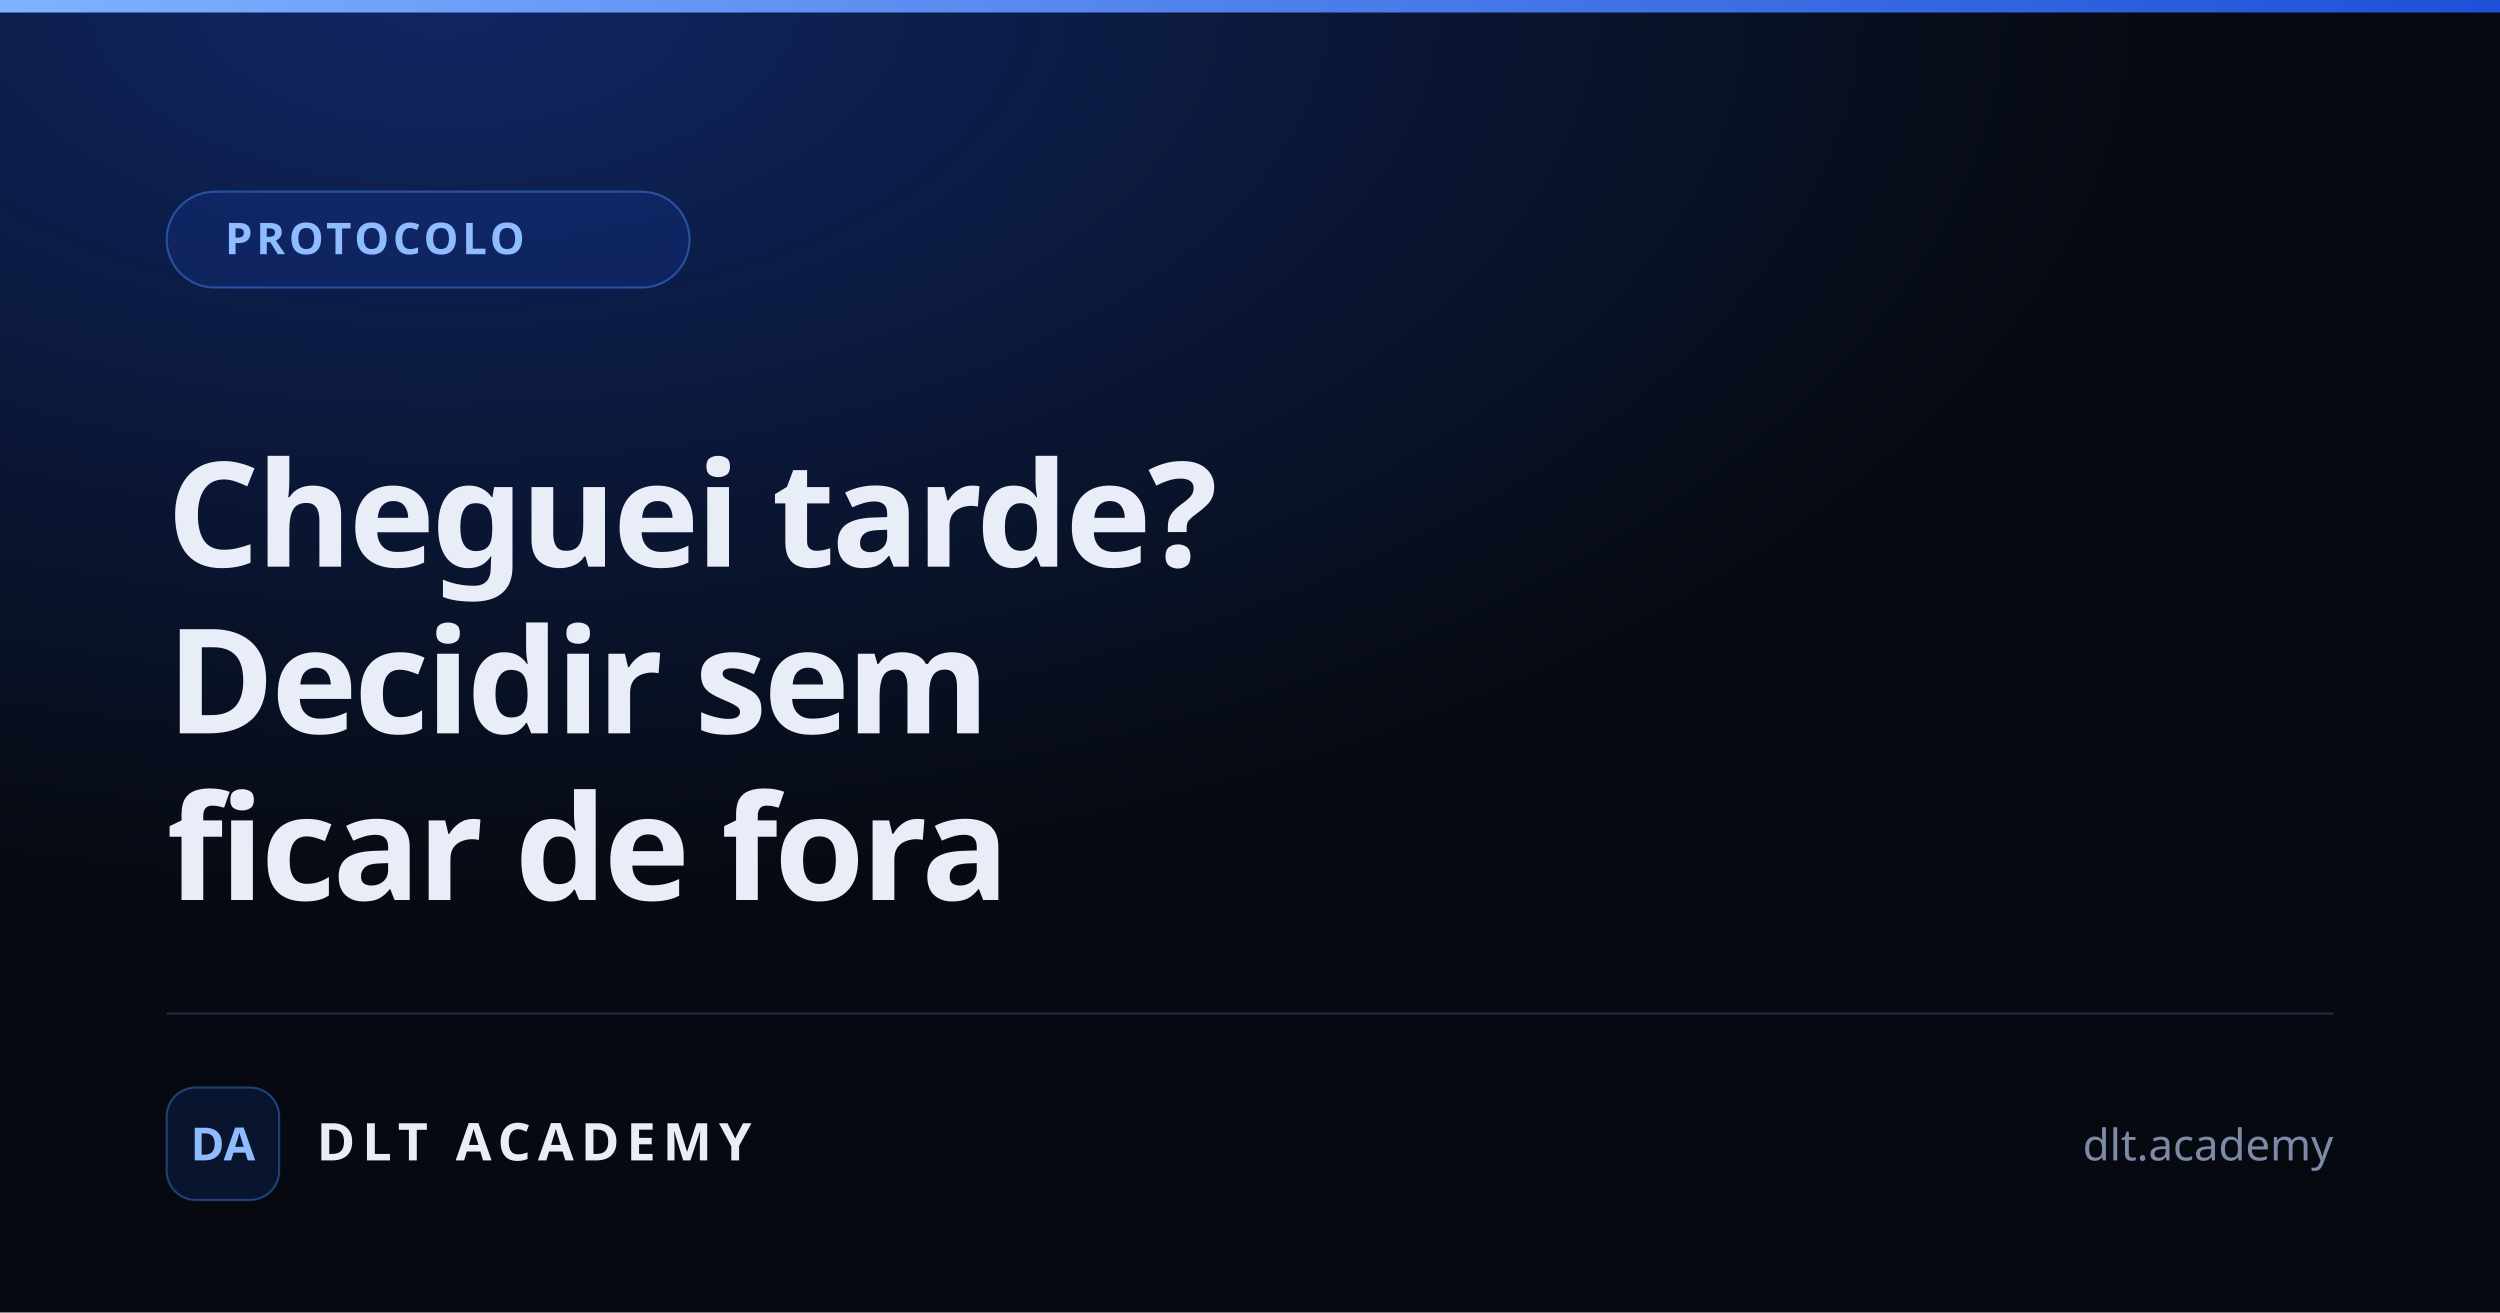
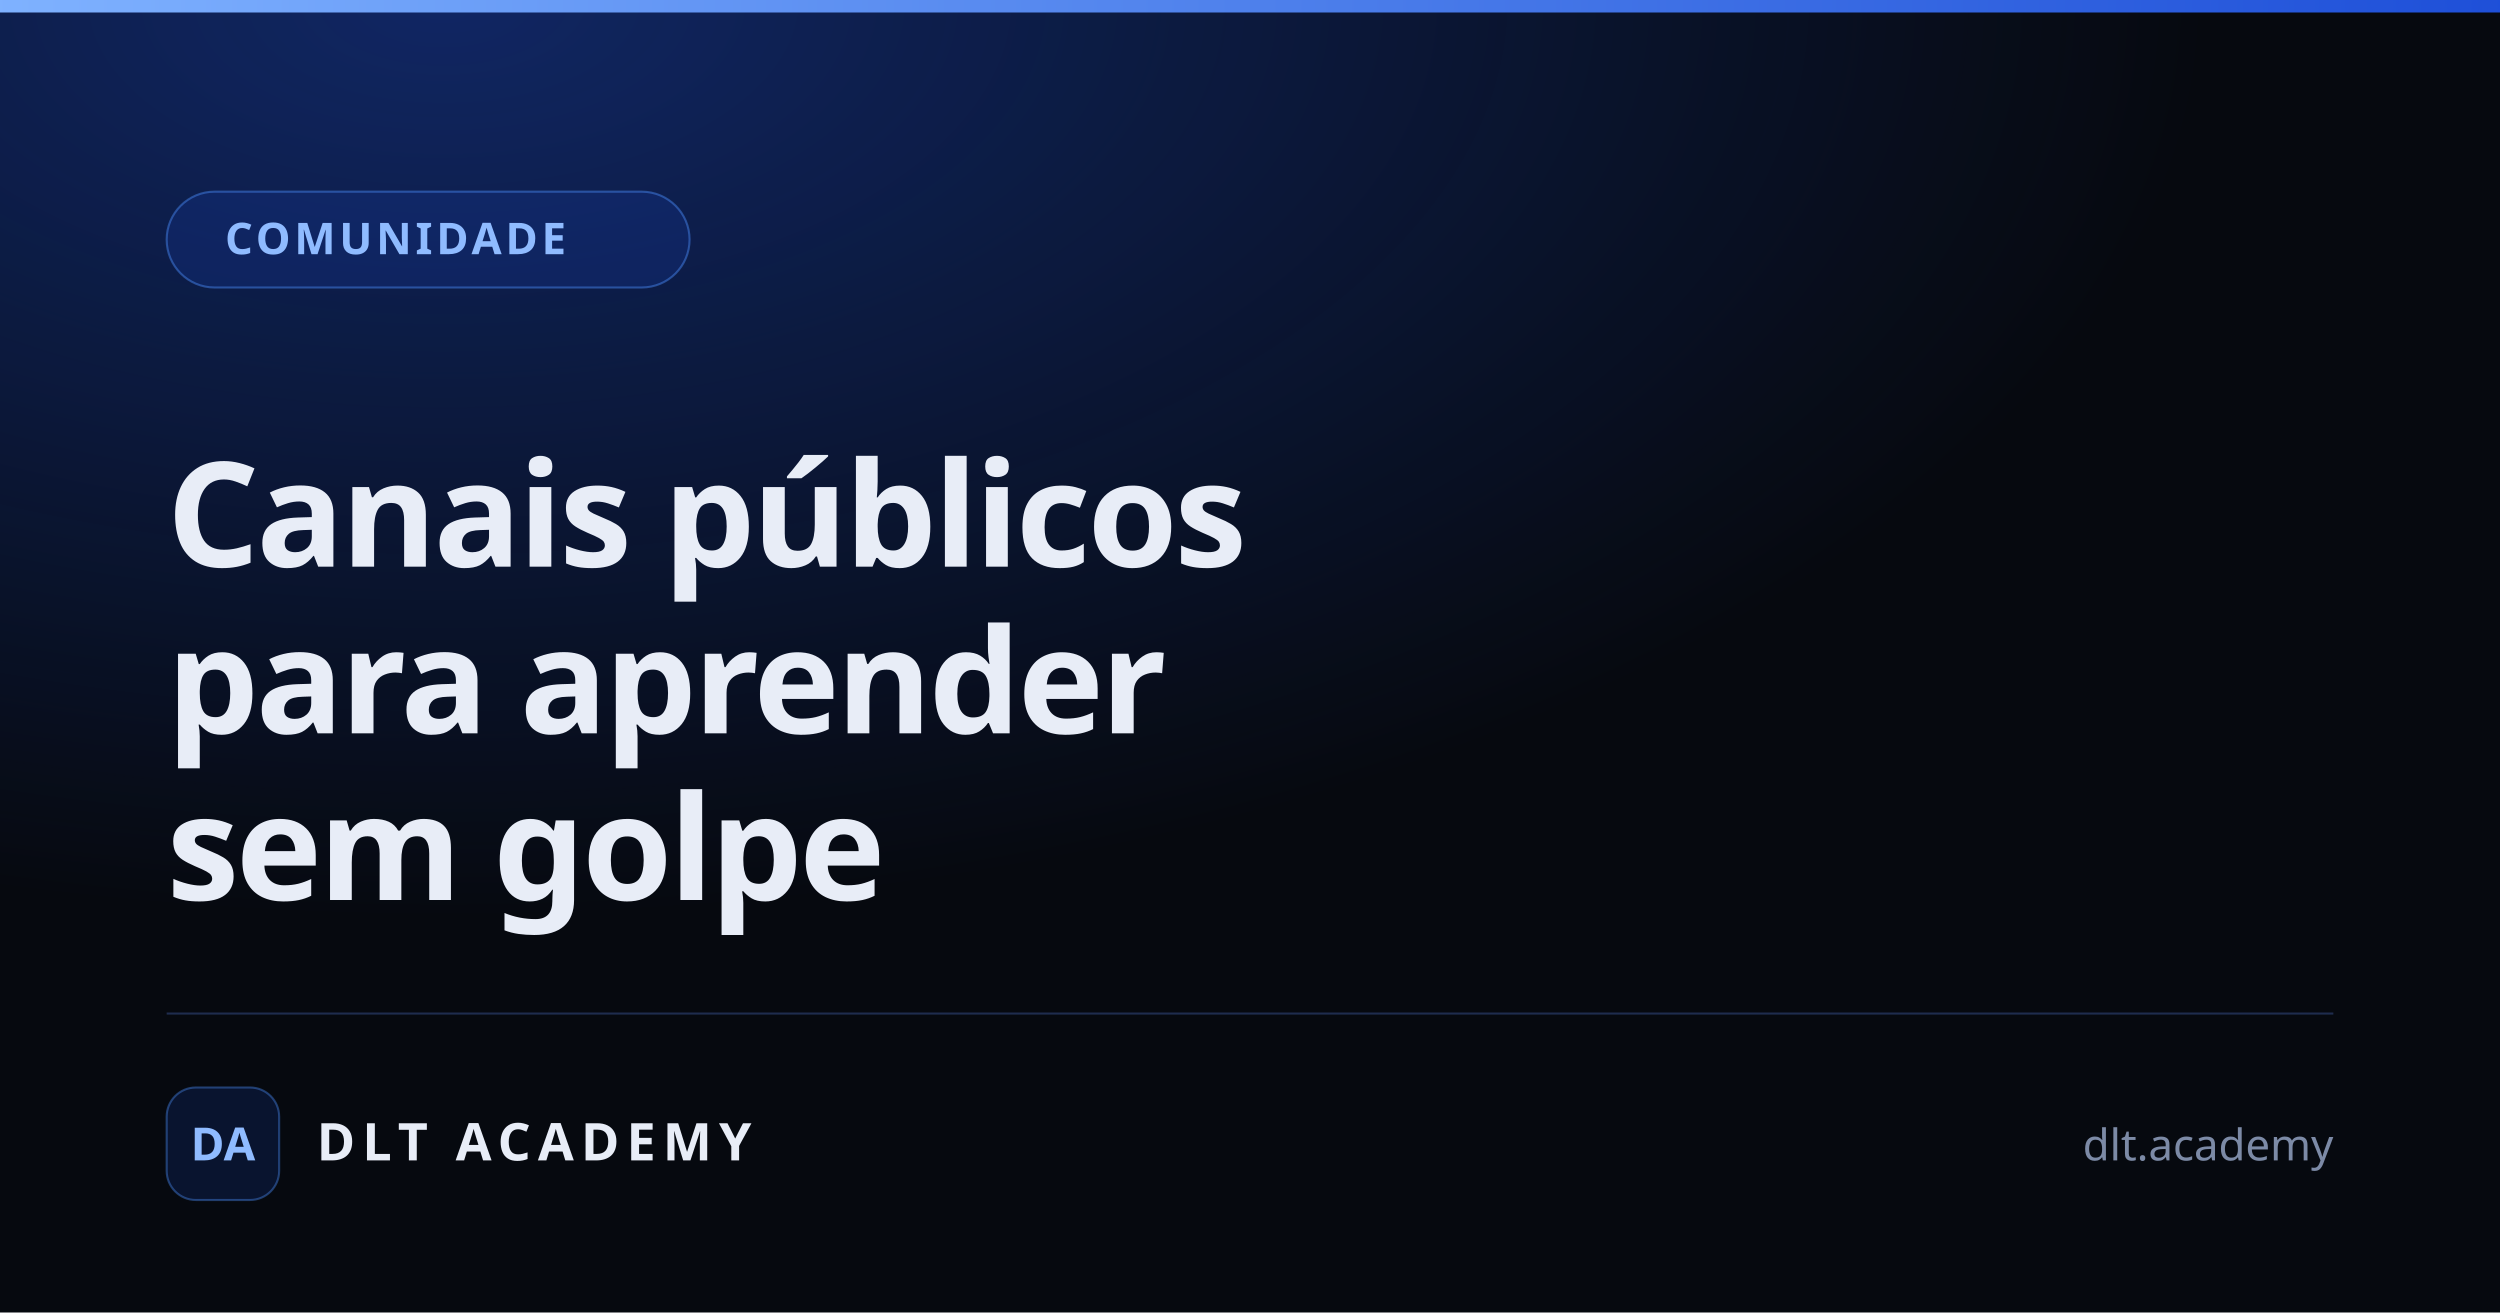
- <svg xmlns="http://www.w3.org/2000/svg" width="1200" height="630" viewBox="0 0 1200 630" role="img" aria-label="Cheguei tarde? Protocolo DLT Academy">
+ <svg xmlns="http://www.w3.org/2000/svg" width="1200" height="630" viewBox="0 0 1200 630" role="img" aria-label="Comunidade DLT Academy">
  <defs>
    <radialGradient id="glow" cx="18%" cy="0%" r="70%">
      <stop offset="0%" stop-color="#1E4FD8" stop-opacity="0.42" />
      <stop offset="100%" stop-color="#1E4FD8" stop-opacity="0" />
    </radialGradient>
    <linearGradient id="rule" x1="0" y1="0" x2="1" y2="0">
      <stop offset="0%" stop-color="#7FB2FF" />
      <stop offset="100%" stop-color="#1E4FD8" />
    </linearGradient>
  </defs>
  <rect width="1200" height="630" fill="#06090F" />
  <rect width="1200" height="630" fill="url(#glow)" />
  <rect x="0" y="0" width="1200" height="6" fill="url(#rule)" />
  <rect x="80" y="92" width="251" height="46" rx="23" fill="#1E4FD8" fill-opacity="0.16" stroke="#4A8DF8" stroke-opacity="0.45" />
-   <text x="108" y="122" font-family="Sora, 'Trebuchet MS', sans-serif" font-size="21" font-weight="700" letter-spacing="1.8" fill="#8FBBFF">PROTOCOLO</text>
+   <text x="108" y="122" font-family="Sora, 'Trebuchet MS', sans-serif" font-size="21" font-weight="700" letter-spacing="1.8" fill="#8FBBFF">COMUNIDADE</text>
  <text font-family="Sora, 'Trebuchet MS', sans-serif" font-size="70" font-weight="700" letter-spacing="-1.6" fill="#E8EDF7">
-     <tspan x="80" y="272">Cheguei tarde?</tspan>
-     <tspan x="80" y="352">Decidir sem</tspan>
-     <tspan x="80" y="432">ficar de fora</tspan>
+     <tspan x="80" y="272">Canais públicos</tspan>
+     <tspan x="80" y="352">para aprender</tspan>
+     <tspan x="80" y="432">sem golpe</tspan>
  </text>
  <rect x="80" y="486" width="1040" height="1" fill="#1E2C4E" />
  <rect x="80" y="522" width="54" height="54" rx="14" fill="#1E4FD8" fill-opacity="0.16" stroke="#4A8DF8" stroke-opacity="0.4" />
  <text x="107" y="557" text-anchor="middle" font-family="Sora, 'Trebuchet MS', sans-serif" font-size="22" font-weight="700" fill="#8FBBFF">DA</text>
  <text x="152" y="557" font-family="Sora, 'Trebuchet MS', sans-serif" font-size="25" font-weight="700" letter-spacing="3.4" fill="#E8EDF7">DLT ACADEMY</text>
  <text x="1120" y="557" text-anchor="end" font-family="Sora, 'Trebuchet MS', sans-serif" font-size="21" font-weight="500" fill="#7C8AA6">dlt.academy</text>
</svg>
